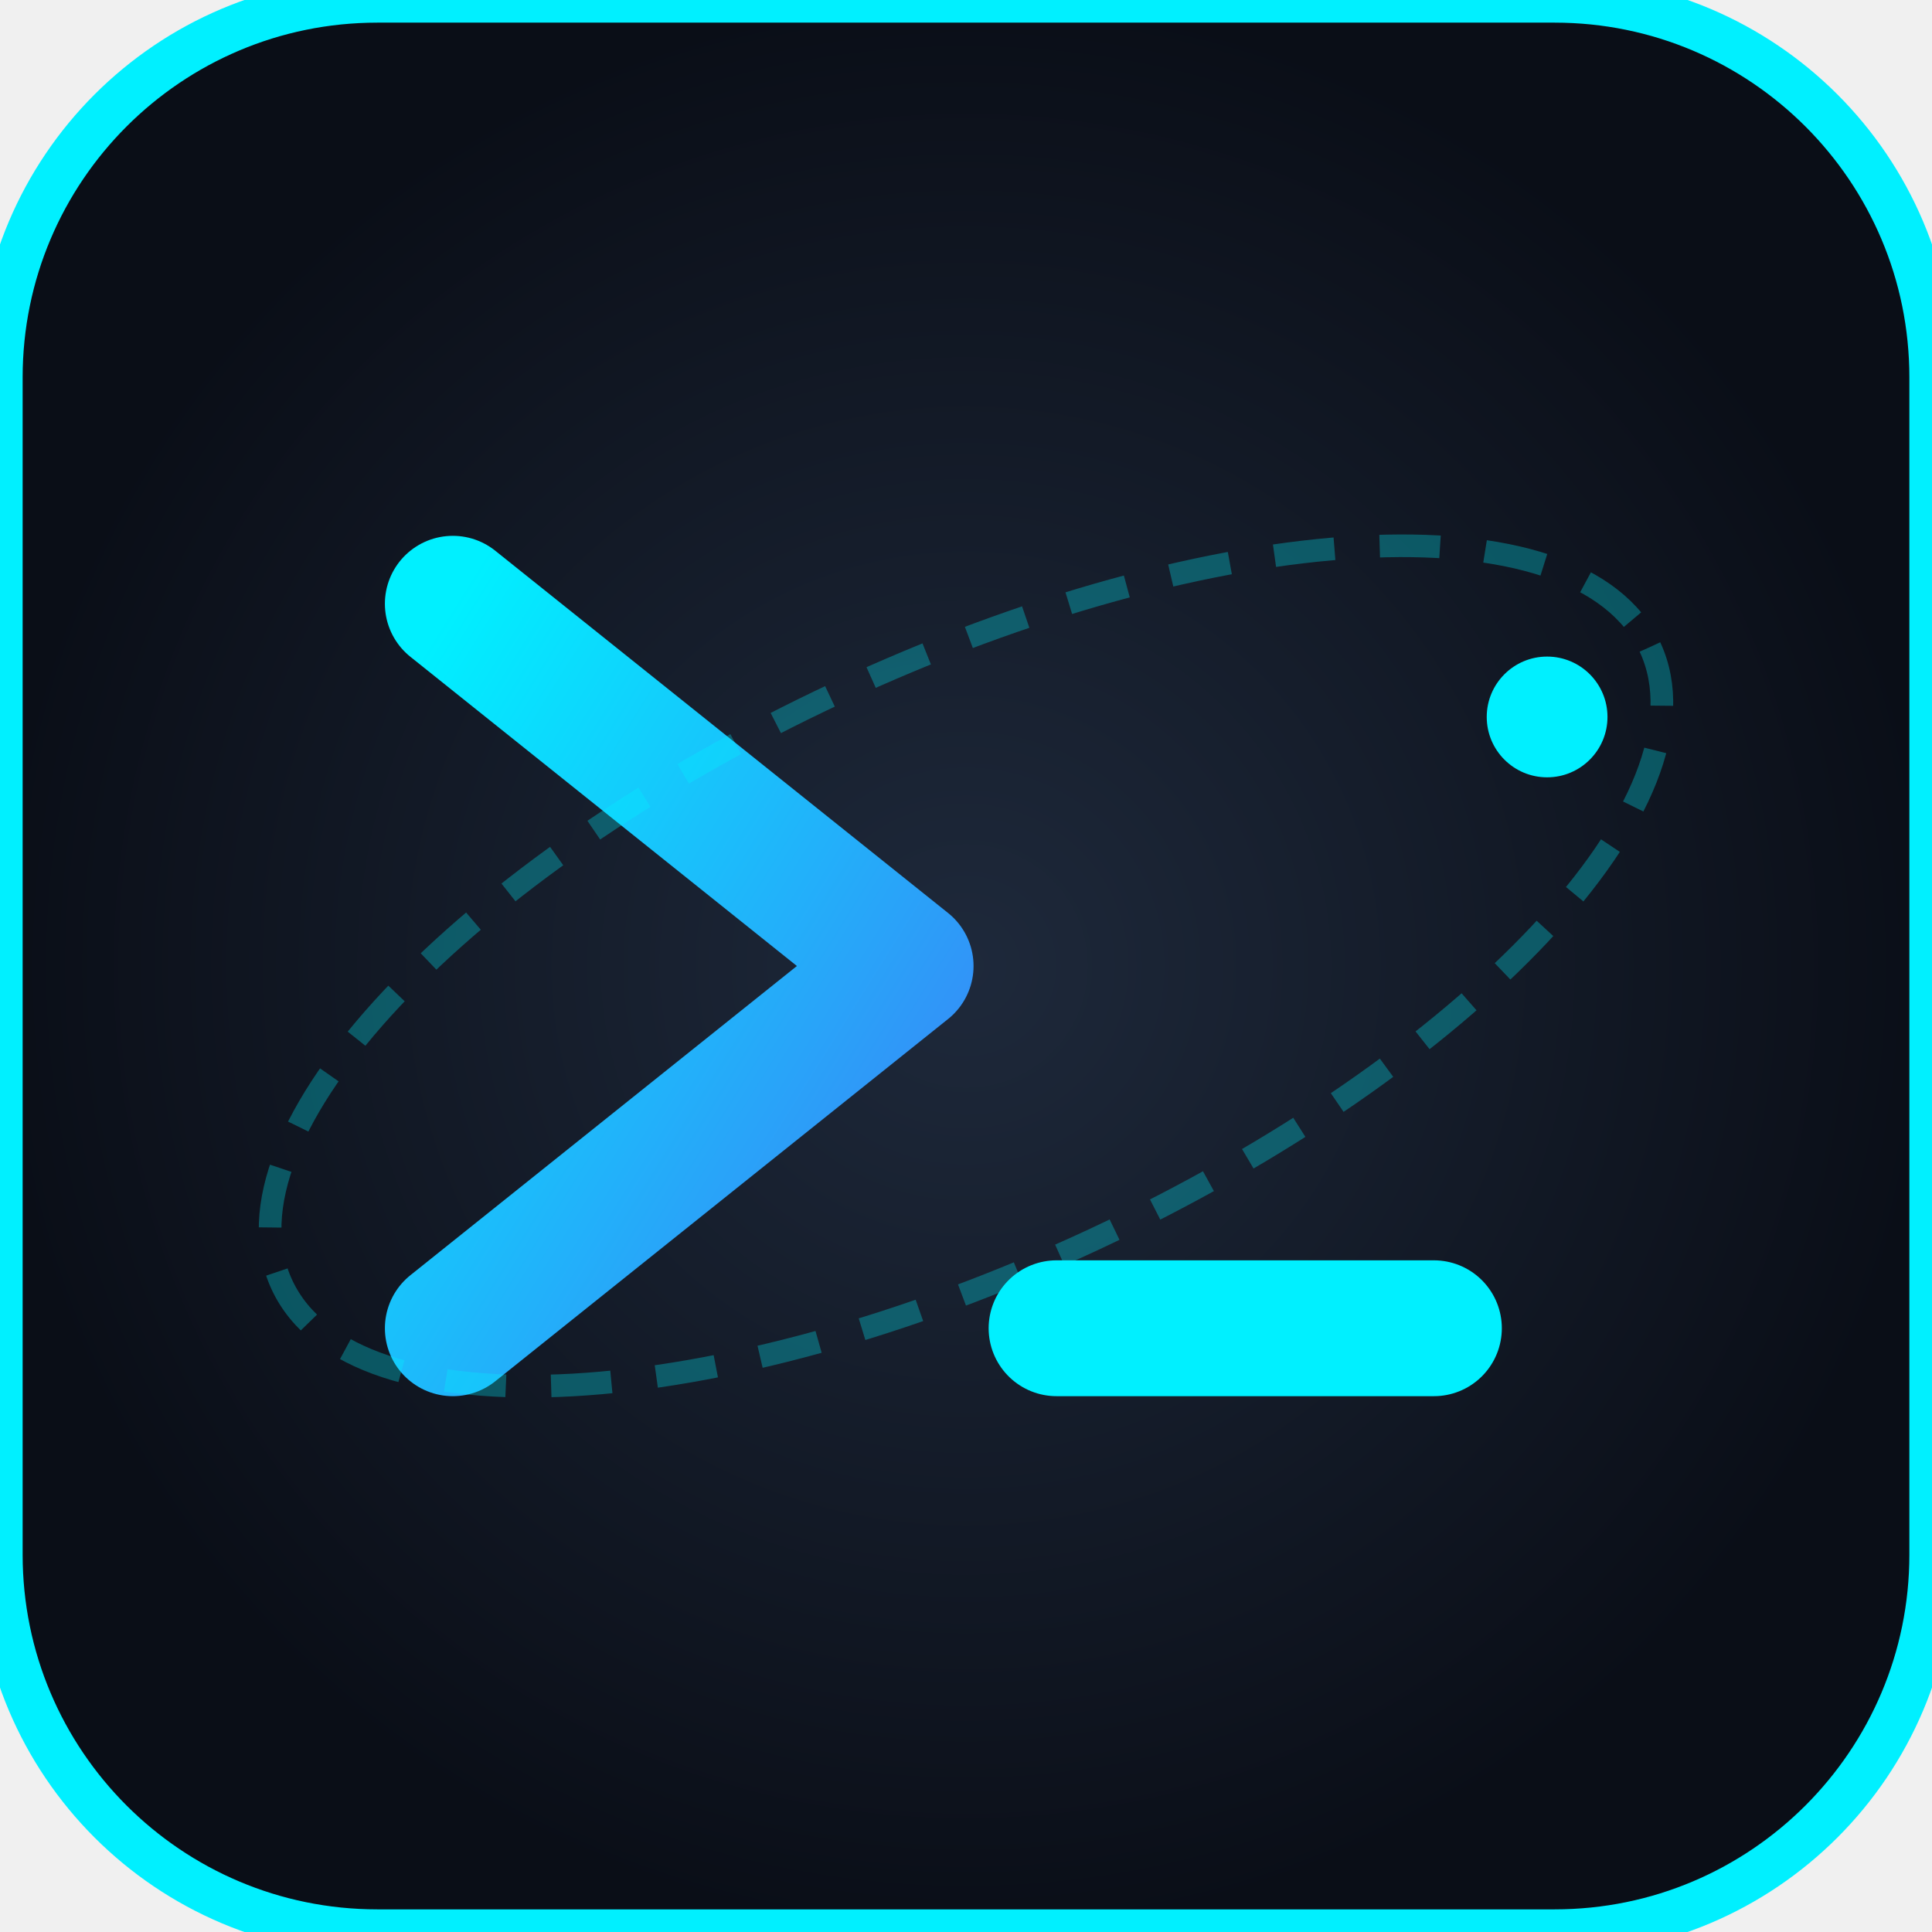
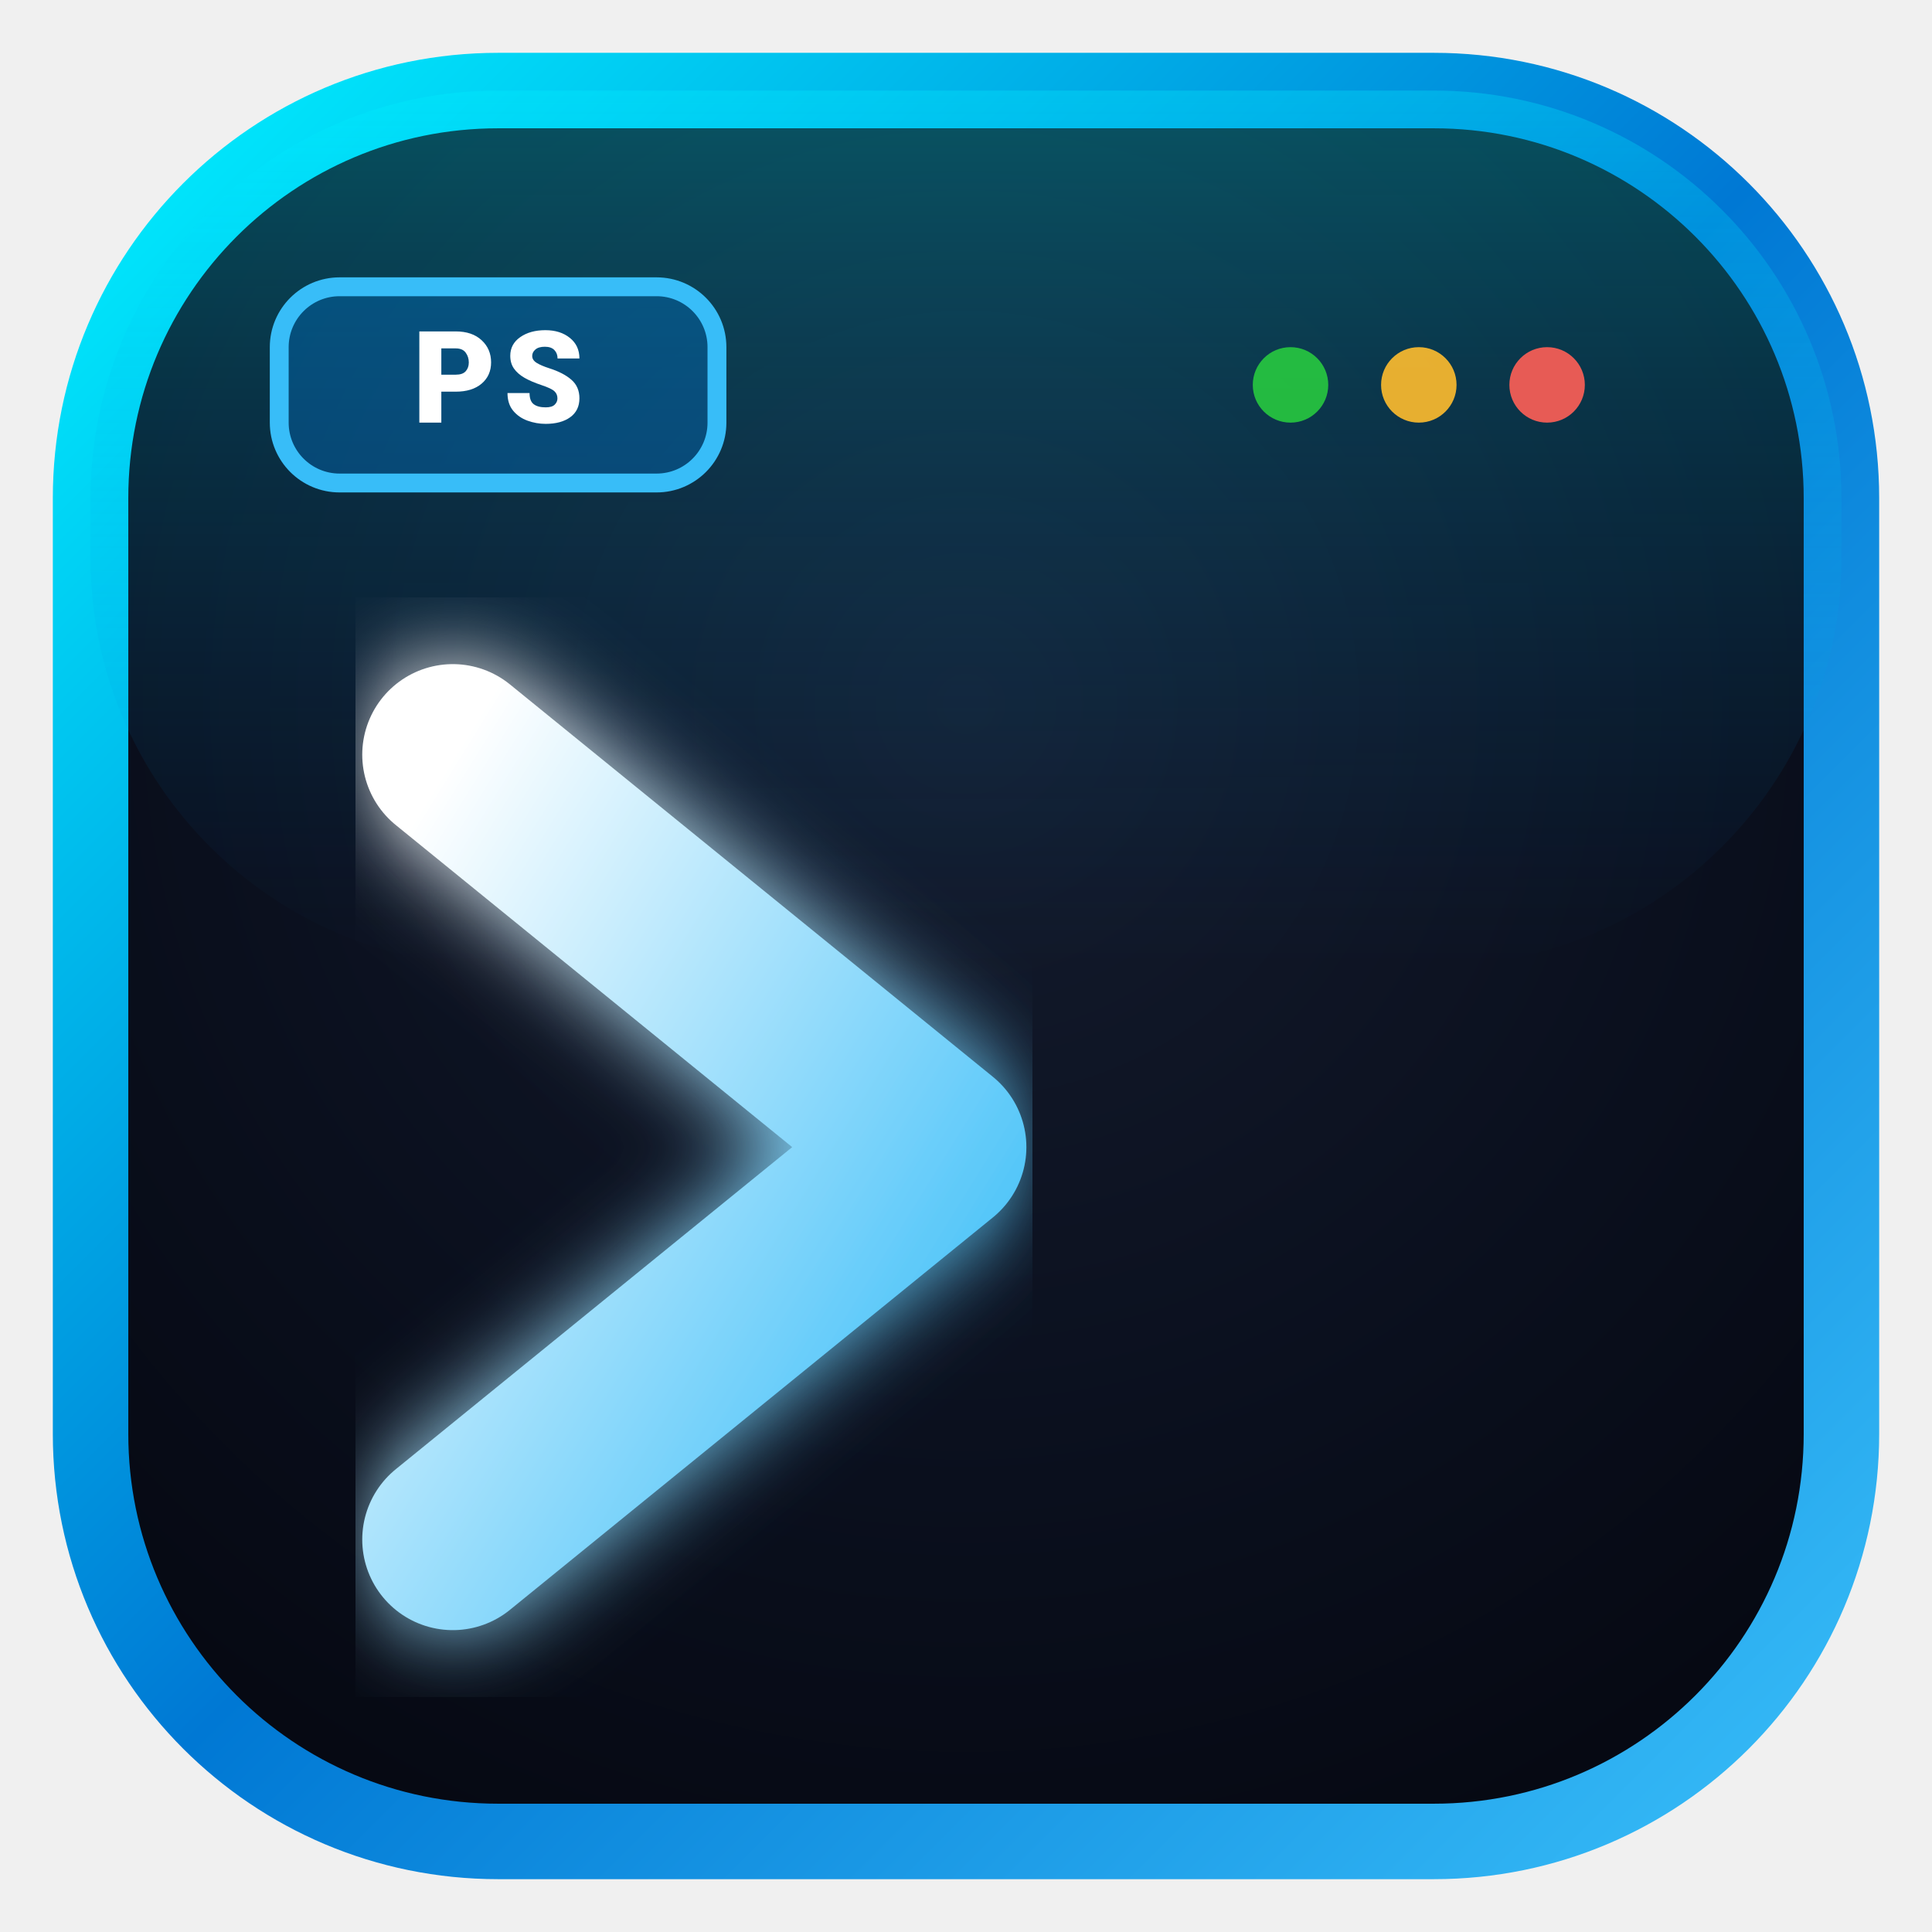
- <svg xmlns="http://www.w3.org/2000/svg" viewBox="0 0 512 512">
+ <svg xmlns="http://www.w3.org/2000/svg" viewBox="0 0 512 512" width="100%" height="100%">
  <defs>
-     <linearGradient id="grad1" x1="0%" y1="0%" x2="100%" y2="100%">
-       <stop offset="0%" style="stop-color:#00f0ff;stop-opacity:1" />
-       <stop offset="100%" style="stop-color:#3b82f6;stop-opacity:1" />
+     <linearGradient id="psBorder" x1="0%" y1="0%" x2="100%" y2="100%">
+       <stop offset="0%" stop-color="#00f0ff" />
+       <stop offset="50%" stop-color="#0078d4" />
+       <stop offset="100%" stop-color="#38bdf8" />
    </linearGradient>
-     <radialGradient id="bgGrad" cx="50%" cy="50%" r="50%">
-       <stop offset="0%" style="stop-color:#1e293b;stop-opacity:1" />
-       <stop offset="100%" style="stop-color:#0a0e17;stop-opacity:1" />
+     <linearGradient id="psPrompt" x1="0%" y1="0%" x2="100%" y2="100%">
+       <stop offset="0%" stop-color="#ffffff" />
+       <stop offset="100%" stop-color="#38bdf8" />
+     </linearGradient>
+     <linearGradient id="psGlow" x1="0%" y1="0%" x2="0%" y2="100%">
+       <stop offset="0%" stop-color="#00f0ff" stop-opacity="0.3" />
+       <stop offset="100%" stop-color="#0078d4" stop-opacity="0" />
+     </linearGradient>
+     <radialGradient id="psBg" cx="50%" cy="35%" r="75%">
+       <stop offset="0%" stop-color="#141c2e" />
+       <stop offset="60%" stop-color="#0a0f1d" />
+       <stop offset="100%" stop-color="#050811" />
    </radialGradient>
+     <filter id="neonGlow" x="-20%" y="-20%" width="140%" height="140%">
+       <feGaussianBlur stdDeviation="12" result="blur" />
+       <feMerge>
+         <feMergeNode in="blur" />
+         <feMergeNode in="SourceGraphic" />
+       </feMerge>
+     </filter>
  </defs>
-   <rect width="512" height="512" rx="100" fill="url(#bgGrad)" stroke="#00f0ff" stroke-width="12" />
-   <path d="M120 160 L240 256 L120 352" fill="none" stroke="url(#grad1)" stroke-width="36" stroke-linecap="round" stroke-linejoin="round" />
-   <line x1="280" y1="352" x2="380" y2="352" stroke="#00f0ff" stroke-width="36" stroke-linecap="round" />
-   <ellipse cx="256" cy="256" rx="200" ry="80" fill="none" stroke="rgba(0, 240, 255, 0.3)" stroke-width="6" stroke-dasharray="16 12" transform="rotate(-25 256 256)" />
-   <circle cx="410" cy="190" r="16" fill="#00f0ff" />
+   <rect x="24" y="24" width="464" height="464" rx="108" fill="url(#psBg)" stroke="url(#psBorder)" stroke-width="20" />
+   <rect x="24" y="24" width="464" height="232" rx="108" fill="url(#psGlow)" />
+   <rect x="74" y="76" width="116" height="52" rx="16" fill="#0078d4" fill-opacity="0.35" stroke="#38bdf8" stroke-width="5" />
+   <text x="132" y="112" font-family="-apple-system, BlinkMacSystemFont, 'Segoe UI', Roboto, 'JetBrains Mono', monospace" font-size="34" font-weight="900" fill="#ffffff" text-anchor="middle" letter-spacing="2">PS</text>
+   <circle cx="410" cy="102" r="10" fill="#ff5f56" opacity="0.9" />
+   <circle cx="376" cy="102" r="10" fill="#ffbd2e" opacity="0.9" />
+   <circle cx="342" cy="102" r="10" fill="#27c93f" opacity="0.9" />
+   <path d="M120 200 L248 304 L120 408" fill="none" stroke="url(#psPrompt)" stroke-width="48" stroke-linecap="round" stroke-linejoin="round" filter="url(#neonGlow)" />
+   <line x1="284" y1="408" x2="400" y2="408" stroke="#00f0ff" stroke-width="48" stroke-linecap="round" filter="url(#neonGlow)" />
</svg>
